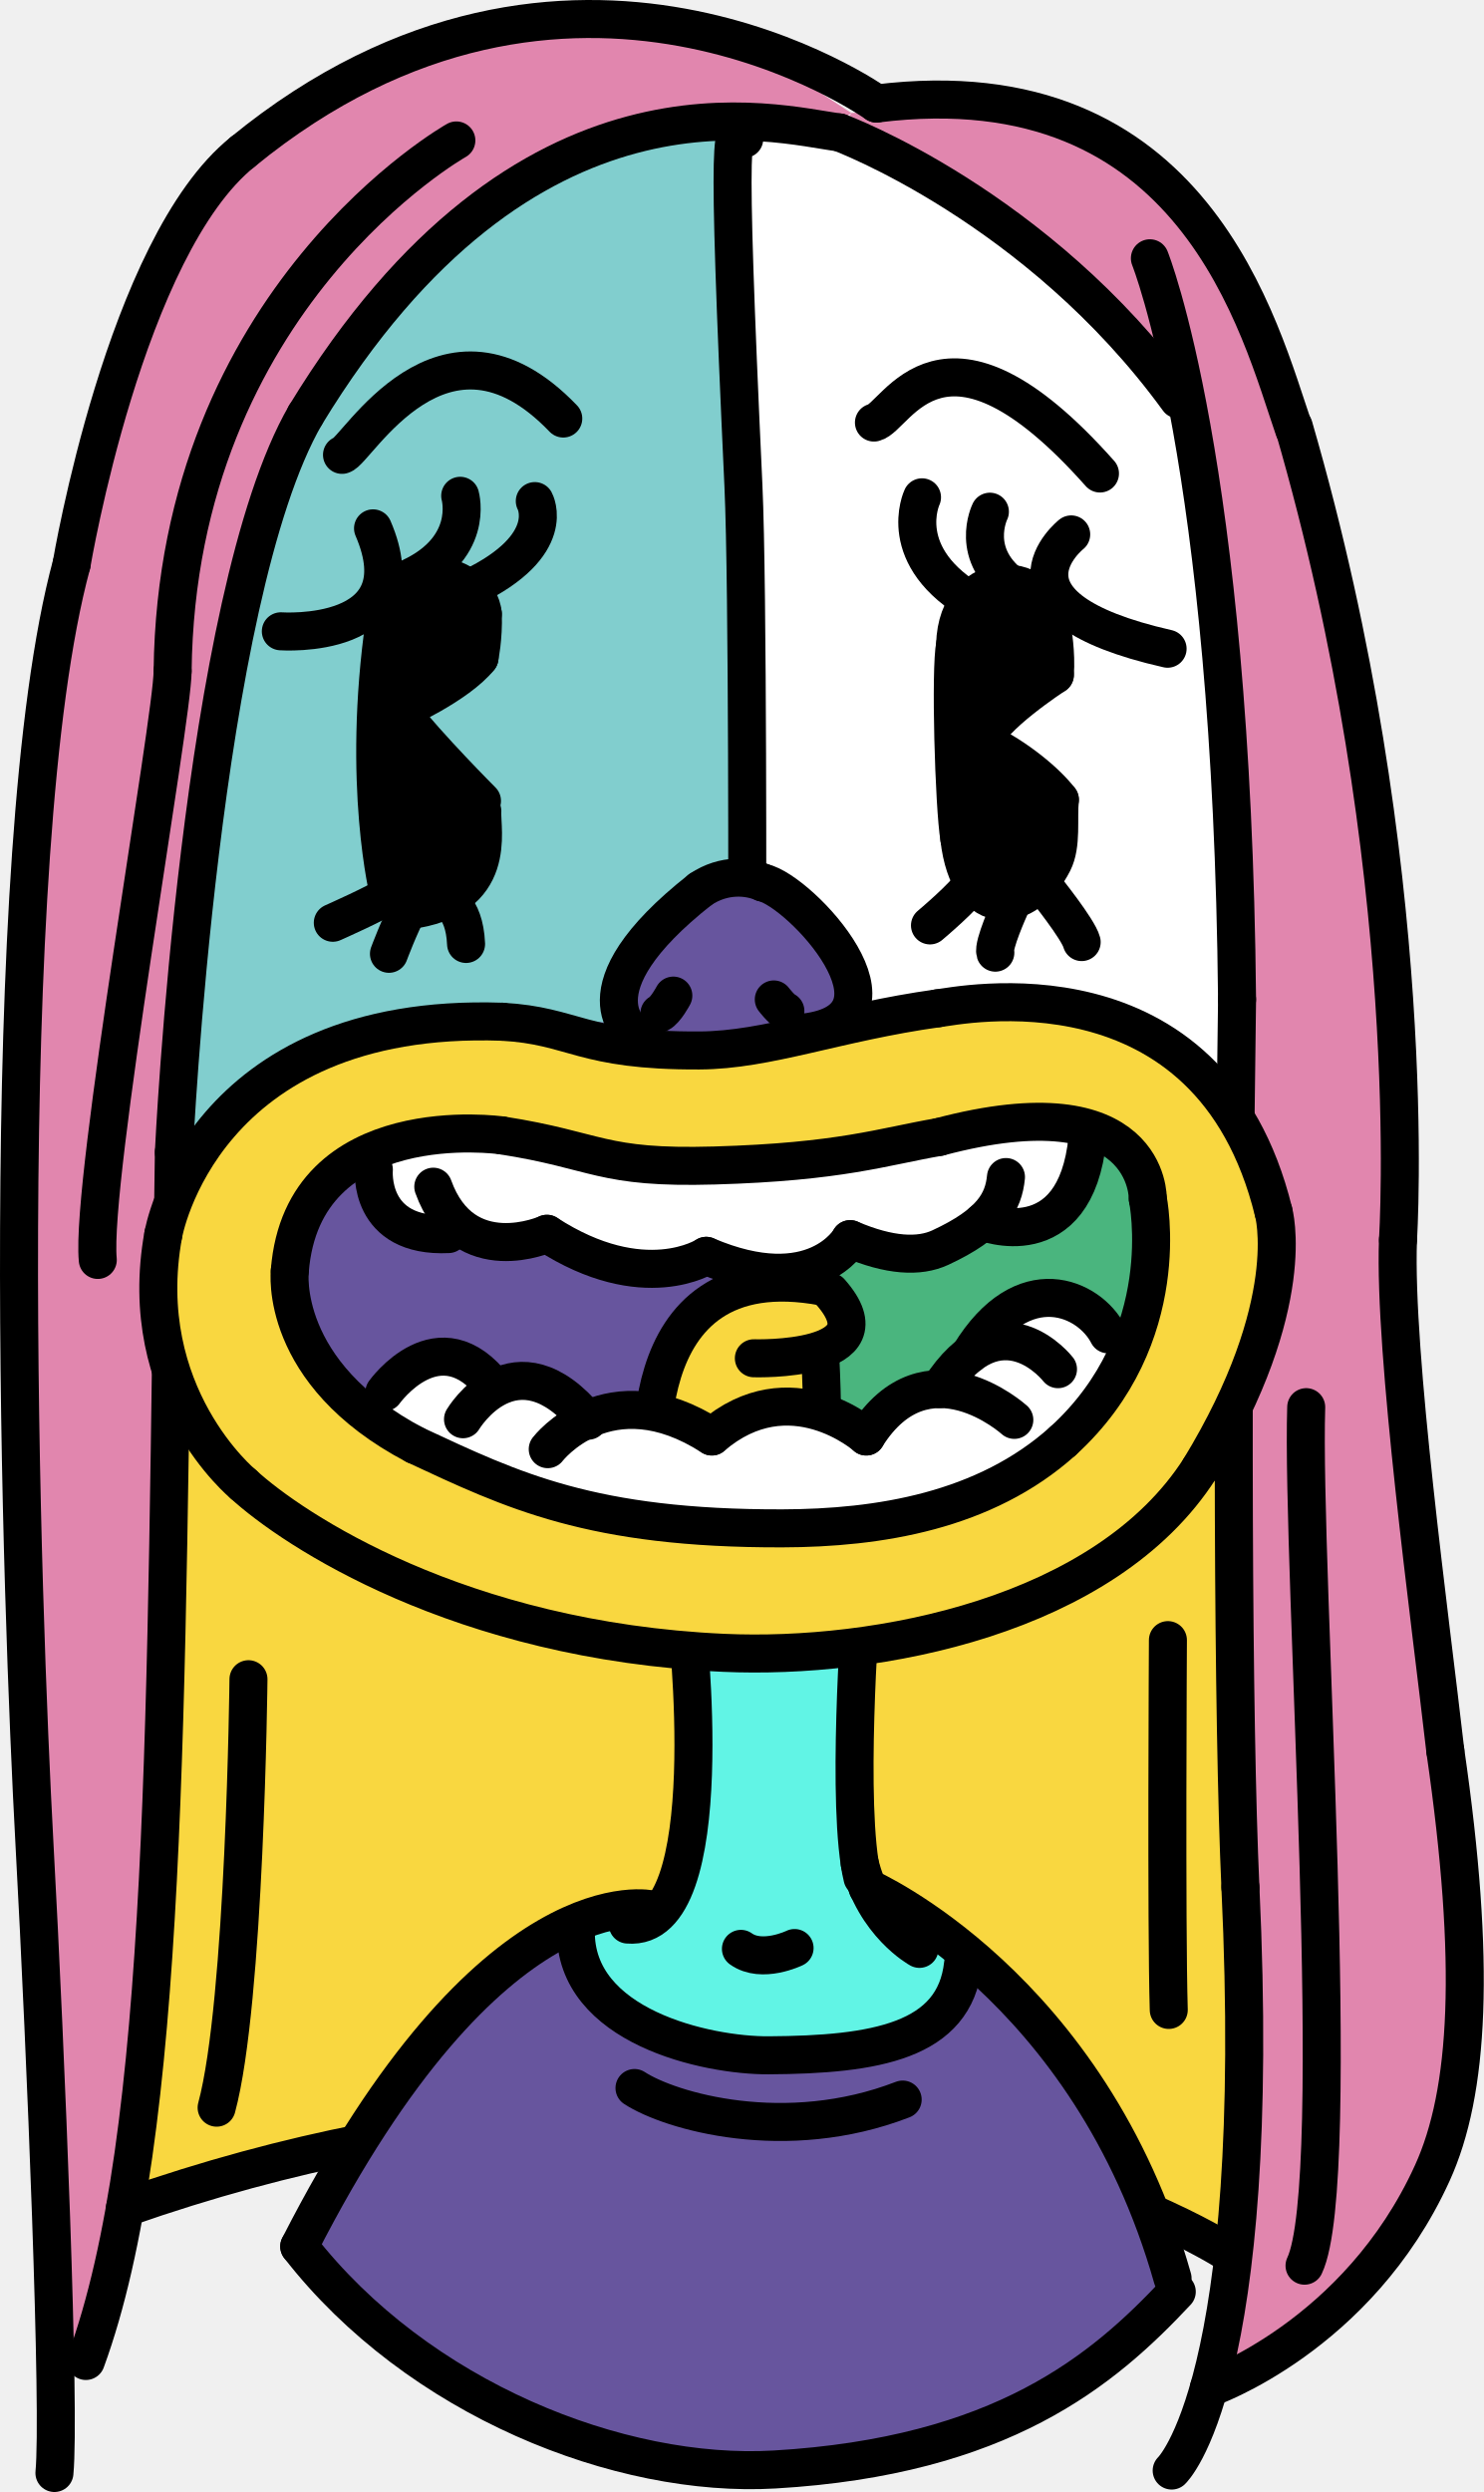
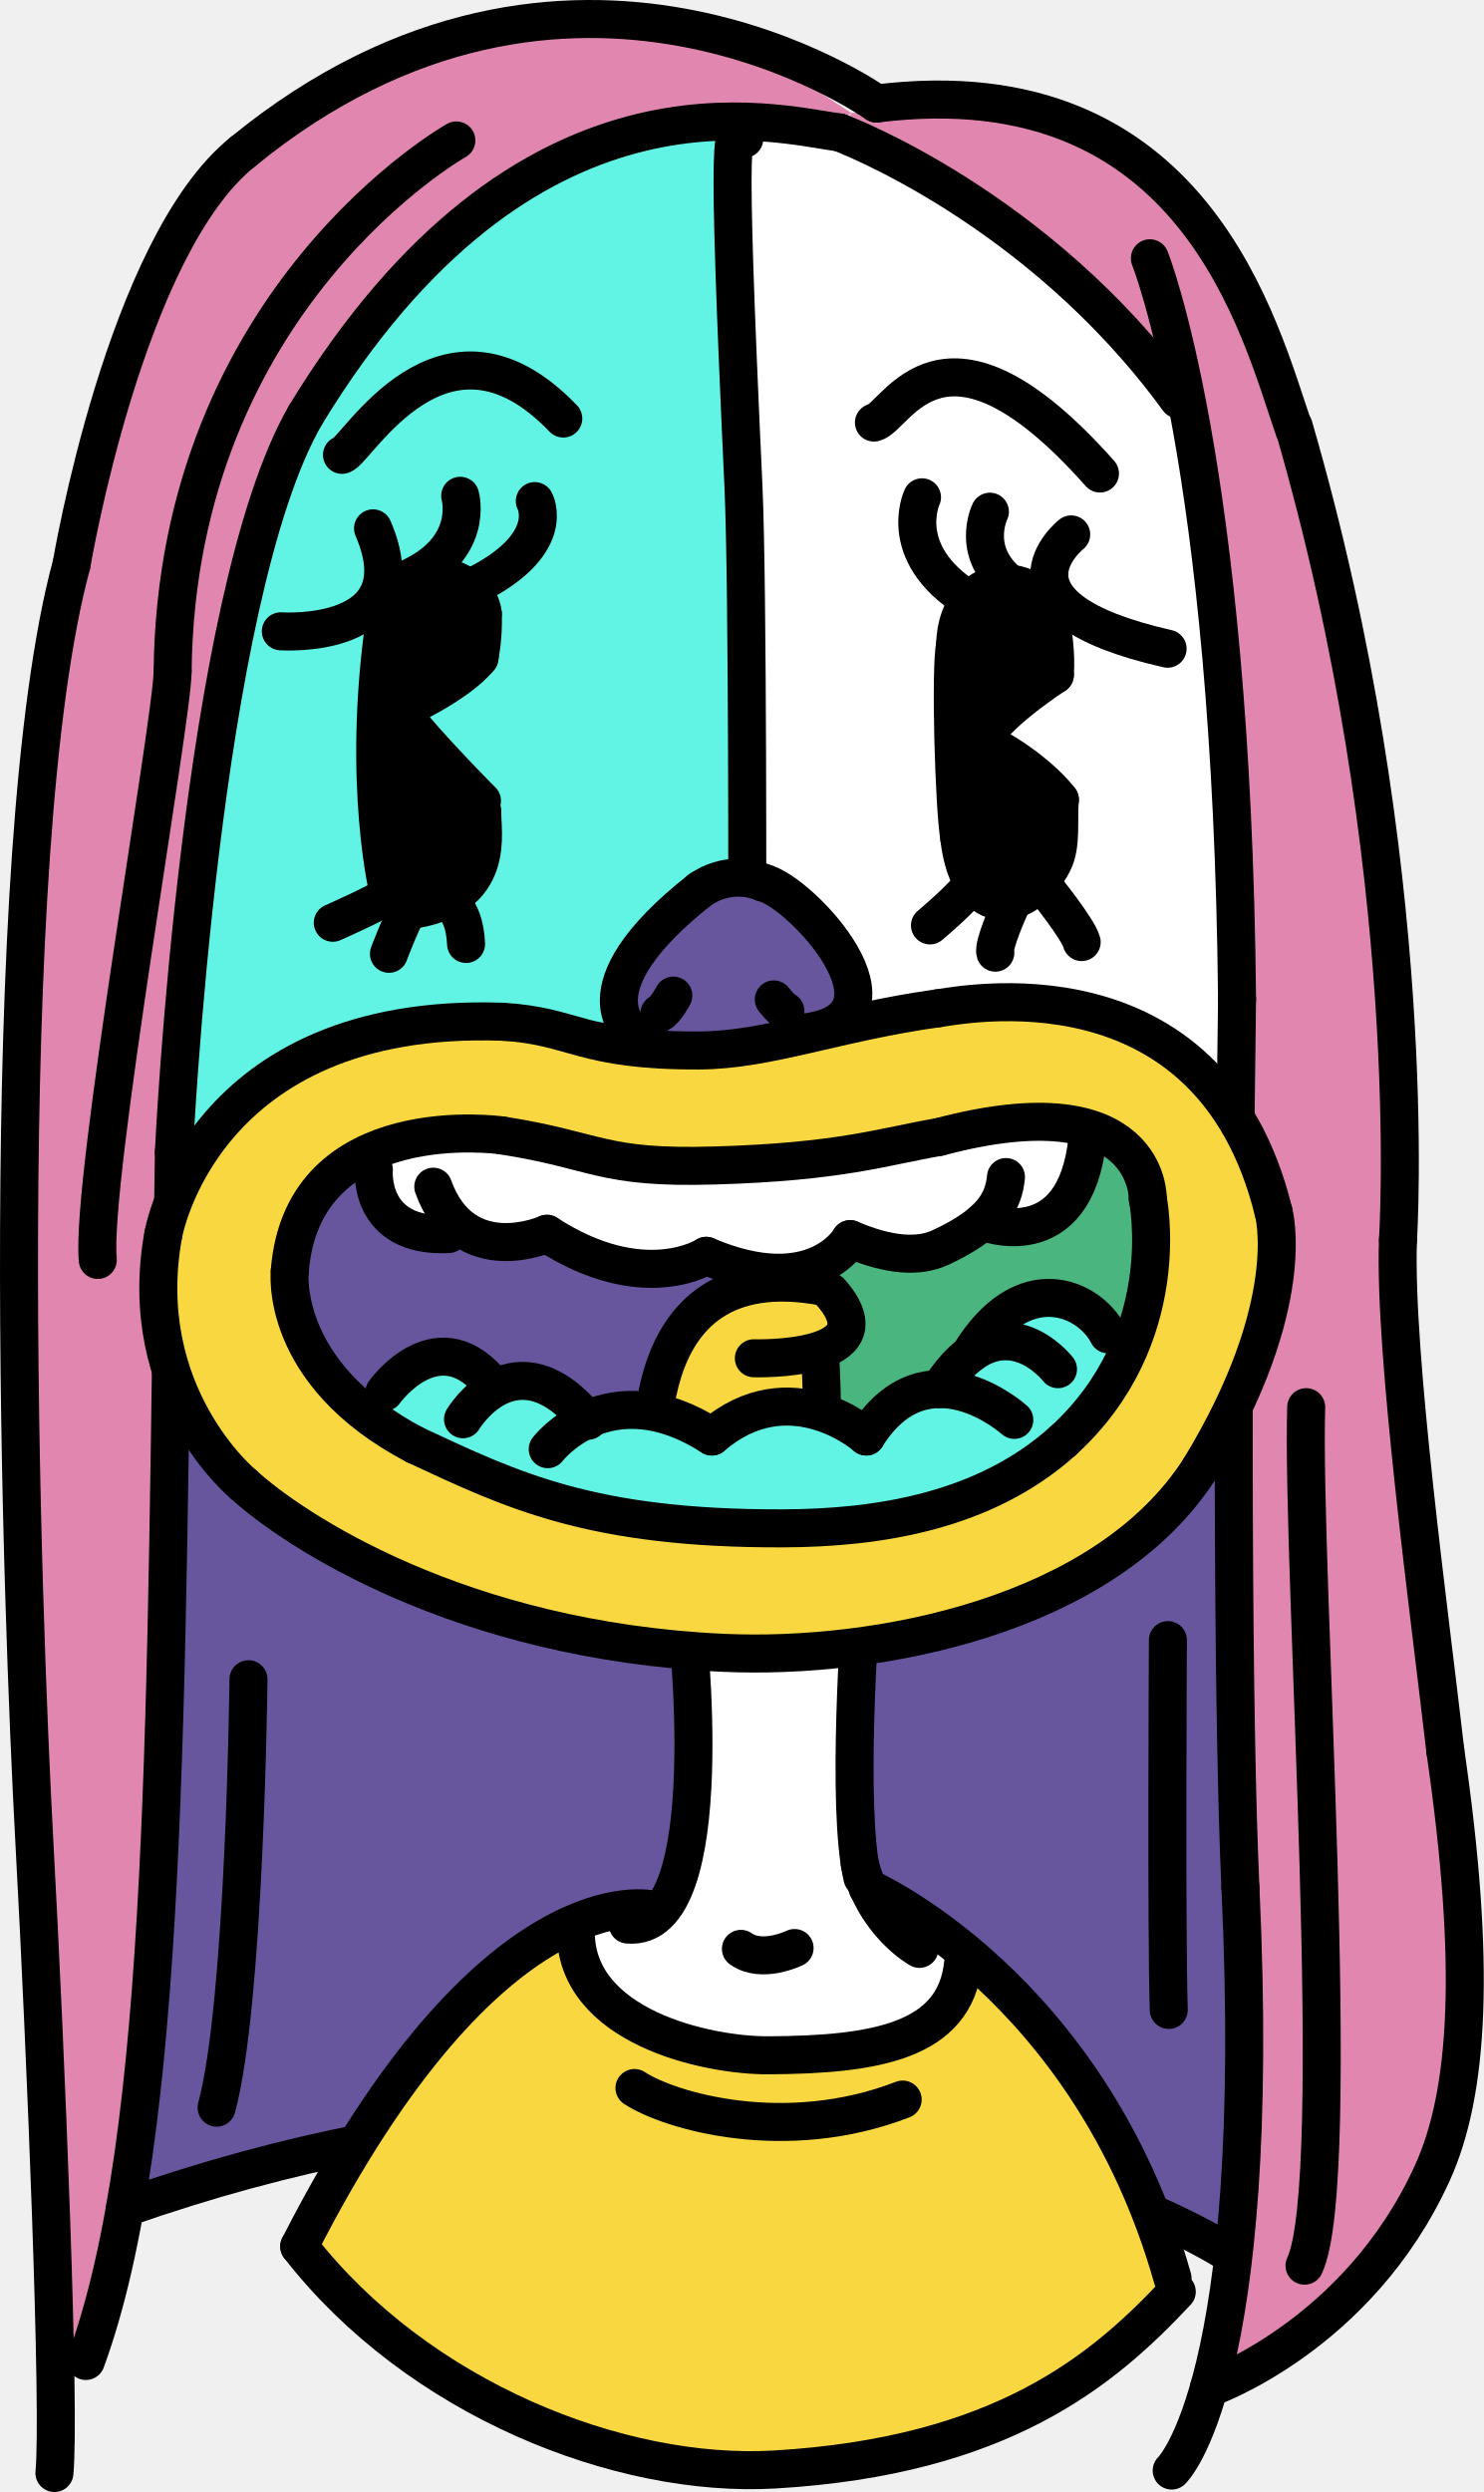
<svg xmlns="http://www.w3.org/2000/svg" version="1.1" x="0px" y="0px" viewBox="0 0 331.938 557.398" style="enable-background:new 0 0 331.938 557.398;" xml:space="preserve">
  <g id="n3401">
    <g>
      <g>
        <polygon style="fill:#E186AE;" points="271.133,531.605 273.896,518.752 276.387,500.337 278.11,472.786 278.343,454.16      277.492,422.151 276.59,392.242 276.176,362.711 276.018,335.377 276.004,312.418 276.098,286.546 276.28,262.133      276.711,220.605 274.513,163.433 270.436,121.017 264.191,83.392 248.52,71.088 232.057,52.377 216.108,42.079 197.614,34.527      186.609,32.033 190.452,25.271 204.704,24.685 224.042,25.977 243.89,31.033 260.126,40.056 271.626,51.732 281.715,70.597      286.965,87.49 292.392,106.006 297.236,125.266 302.236,148.808 306.649,174.848 310.002,201.546 312.242,229.264      312.991,247.153 313.065,268.702 312.953,292.367 314.68,315.756 317.153,339.634 320.353,366.781 322.791,386.954      326.206,415.038 327.685,442.142 325.908,467.175 320.428,486.047 312.175,500.584 301.756,513.125 289.153,523.859    " />
        <polygon style="fill:#E186AE;" points="182.535,31.47 190.452,25.271 180.501,18.78 162.435,11.85 144.027,7.393 121.453,5.584      102.945,7.539 83.793,13.572 68.037,22.436 55.774,32.527 42.557,52.533 34.711,69.987 26.84,91.084 19.479,114.051      12.774,140.744 9.371,164.163 6.699,194.725 5.135,226.789 4.443,255.572 4.266,290.194 4.725,328.783 5.768,367.459      7.141,401.258 8.66,430.787 10.045,460.708 11.049,485.505 11.826,508.137 12.313,527.032 19.885,526.211 23.108,515.815      27.572,496.006 30.908,474.04 33.233,451.544 35.211,422.444 36.447,393.646 37.457,355.045 37.934,327.361 38.44,290.546      39.322,250.198 41.109,226.024 44.744,190.693 50.565,151.727 56.176,125.76 63.936,101.834 75.654,81.756 87.902,66.215      101.348,52.866 127.037,36.135 143.315,30.466 166.498,31.061    " />
-         <path style="fill:#F9D740;" d="M276.57,234.091l-0.332,32.784l-0.18,30.603l-0.051,33.889l0.168,31.344l0.643,39.698     l1.445,43.753l-0.677,34.973l-1.633,23.231l-26.146-14.013l-35.516-10.568l-38.406-5.255l-43.183-0.649l-37.627,2.935     l-18.492,2.45l-10.506,3.323l-14.321,3.739l-11.483,3.371l-7.561,2.53l-4.754,1.632l3.705-26.271l3.195-40.023l1.586-33.92     l1.109-44.404l0.611-38.294l0.551-33.149l0.518-23.681l1.268-20.709l2.422-25.05C42.926,208.359,110.578,275.253,276.57,234.091     L276.57,234.091z" />
-         <path style="fill:#81CECE;" d="M241.503,59.087l-17.421-11.859l-20.513-10.744l-23.23-5.07l-23.656-6.729L136.5,29.889     l-18.913,11.202l-16.845,16.99l-12.84,8.133L75.654,81.756L65.3,98.736l-6.662,19.433l-7.537,30.672l-3.447,22.369l-3.285,23.131     l-1.248,10.629l-3.799,45.228c0,0,98.825,64.055,236.958,11.934c0.141-13.487,0.341-47.723,0.341-47.723l-1.01-22.39     l-0.808-21.017l-1.227-19.933l-2.816-26.674l-2.399-18.091l-7.039-21.416L250.82,70.24L241.503,59.087L241.503,59.087z" />
+         <path style="fill:#67559E;" d="M276.57,234.091l-0.332,32.784l-0.18,30.603l-0.051,33.889l0.168,31.344l0.643,39.698     l1.445,43.753l-0.677,34.973l-1.633,23.231l-26.146-14.013l-35.516-10.568l-38.406-5.255l-43.183-0.649l-37.627,2.935     l-18.492,2.45l-10.506,3.323l-14.321,3.739l-11.483,3.371l-7.561,2.53l-4.754,1.632l3.705-26.271l3.195-40.023l1.586-33.92     l1.109-44.404l0.611-38.294l0.551-33.149l0.518-23.681l1.268-20.709l2.422-25.05C42.926,208.359,110.578,275.253,276.57,234.091     L276.57,234.091z" />
+         <path style="fill:#61F4E4;" d="M241.503,59.087l-17.421-11.859l-20.513-10.744l-23.23-5.07l-23.656-6.729L136.5,29.889     l-18.913,11.202l-16.845,16.99l-12.84,8.133L75.654,81.756L65.3,98.736l-6.662,19.433l-7.537,30.672l-3.447,22.369l-3.285,23.131     l-1.248,10.629l-3.799,45.228c0,0,98.825,64.055,236.958,11.934c0.141-13.487,0.341-47.723,0.341-47.723l-1.01-22.39     l-0.808-21.017l-1.227-19.933l-2.816-26.674l-2.399-18.091l-7.039-21.416L250.82,70.24L241.503,59.087L241.503,59.087z" />
        <path style="fill:#FFFFFF;" d="M164.695,27.851l0.404,243.2l82.87,28.951l29.523-28.375c0,0-4.332-129.141-6.732-147.232     s-2.507-47.787-42.748-71.28S164.695,27.851,164.695,27.851z" />
        <path style="fill:none;stroke:#000000;stroke-width:8.504;stroke-linecap:round;stroke-linejoin:round;stroke-miterlimit:22.926;" d="     M166.498,31.061c-2.645-2.727-4.156-7.767-0.186,77.572c1.035,22.241,0.847,103.418,0.847,103.418" />
        <path style="fill:none;stroke:#000000;stroke-width:8.504;stroke-linecap:round;stroke-linejoin:round;stroke-miterlimit:22.926;" d="     M196.091,23.159c0,0-68.667-49.04-141.821,10.839" />
        <path style="fill:none;stroke:#000000;stroke-width:8.504;stroke-linecap:round;stroke-linejoin:round;stroke-miterlimit:22.926;" d="     M16.02,126.186c0,0,11.941-71.095,38.25-92.188" />
        <path style="fill:none;stroke:#000000;stroke-width:8.504;stroke-linecap:round;stroke-linejoin:round;stroke-miterlimit:22.926;" d="     M12.176,553.146c1.313-13.664-1.818-91.982-4.5-141.379s-9.188-220.994,8.344-285.581" />
        <path style="fill:none;stroke:#000000;stroke-width:8.504;stroke-linecap:round;stroke-linejoin:round;stroke-miterlimit:22.926;" d="     M38.615,150.141c0,10.567-18.428,114.184-16.74,131.674" />
        <path style="fill:none;stroke:#000000;stroke-width:8.504;stroke-linecap:round;stroke-linejoin:round;stroke-miterlimit:22.926;" d="     M102.091,31.413c0,0-62.538,35.103-63.476,118.728" />
        <path style="fill:none;stroke:#000000;stroke-width:8.504;stroke-linecap:round;stroke-linejoin:round;stroke-miterlimit:22.926;" d="     M187.773,29.622c-13.932-1.735-70.045-17.941-119.437,63.22" />
        <path style="fill:none;stroke:#000000;stroke-width:8.504;stroke-linecap:round;stroke-linejoin:round;stroke-miterlimit:22.926;" d="     M38.899,257.724c0,0,5.812-124.071,29.437-164.882" />
        <path style="fill:none;stroke:#000000;stroke-width:8.504;stroke-linecap:round;stroke-linejoin:round;stroke-miterlimit:22.926;" d="     M19.211,528.093c18.562-50.649,17.812-146.117,19.688-270.369" />
        <path style="fill:none;stroke:#000000;stroke-width:8.504;stroke-linecap:round;stroke-linejoin:round;stroke-miterlimit:22.926;" d="     M71.711,476.715" />
        <path style="fill:none;stroke:#000000;stroke-width:8.504;stroke-linecap:round;stroke-linejoin:round;stroke-miterlimit:22.926;" d="     M55.586,375.6c0,0-0.75,72.329-7.125,95.832" />
        <path style="fill:none;stroke:#000000;stroke-width:8.504;stroke-linecap:round;stroke-linejoin:round;stroke-miterlimit:22.926;" d="     M261.274,366.855c0,0-0.375,63.584,0.188,82.714" />
        <path style="fill:none;stroke:#000000;stroke-width:8.504;stroke-linecap:round;stroke-linejoin:round;stroke-miterlimit:22.926;" d="     M273.836,503.315c0,0-97.079-61.666-245.875-9.455" />
        <path style="fill:none;stroke:#000000;stroke-width:8.504;stroke-linecap:round;stroke-linejoin:round;stroke-miterlimit:22.926;" d="     M264.93,94.027" />
        <path style="fill:none;stroke:#000000;stroke-width:8.504;stroke-linecap:round;stroke-linejoin:round;stroke-miterlimit:22.926;" d="     M187.773,29.622c0,0,44.318,16.4,75.828,59.726" />
        <path style="fill:none;stroke:#000000;stroke-width:8.504;stroke-linecap:round;stroke-linejoin:round;stroke-miterlimit:22.926;" d="     M257.242,57.771c0,0,18.375,45.548,19.5,165.793" />
        <path style="fill:none;stroke:#000000;stroke-width:8.504;stroke-linecap:round;stroke-linejoin:round;stroke-miterlimit:22.926;" d="     M262.117,552.598c0,0,20.624-19.312,15.375-130.447" />
        <path style="fill:none;stroke:#000000;stroke-width:8.504;stroke-linecap:round;stroke-linejoin:round;stroke-miterlimit:22.926;" d="     M276.742,223.564c-1.201,81.621-0.946,161.393,0.75,198.586" />
        <path style="fill:none;stroke:#000000;stroke-width:8.504;stroke-linecap:round;stroke-linejoin:round;stroke-miterlimit:22.926;" d="     M289.492,96.031c-7.688-22.227-22.068-81.75-93.401-72.872" />
        <path style="fill:none;stroke:#000000;stroke-width:8.504;stroke-linecap:round;stroke-linejoin:round;stroke-miterlimit:22.926;" d="     M312.742,277.309c0,0,5.477-82.888-23.324-181.911" />
        <path style="fill:none;stroke:#000000;stroke-width:8.504;stroke-linecap:round;stroke-linejoin:round;stroke-miterlimit:22.926;" d="     M270.437,534.161c0,0,33.321-11.487,49.991-48.114c8.229-18.08,9.823-46.845,2.909-94.414" />
        <path style="fill:none;stroke:#000000;stroke-width:8.504;stroke-linecap:round;stroke-linejoin:round;stroke-miterlimit:22.926;" d="     M312.742,277.309c-0.938,25.507,7.121,84.005,10.595,114.324" />
        <path style="fill:none;stroke:#000000;stroke-width:8.504;stroke-linecap:round;stroke-linejoin:round;stroke-miterlimit:22.926;" d="     M292.212,314.747c-1.124,36.439,8.625,173.081-0.375,192.028" />
        <path style="fill:#67559E;" d="M54.695,296.546c0,0-13.5-17.5-4.5-32.5s19-28,43.5-34s73,2.5,73,2.5l0.5,114.5     c0,0-31.5-0.5-53.5-11.5S54.695,296.546,54.695,296.546z" />
        <path style="fill:#4AB57E;" d="M203.695,343.046c9.5-1.5,49.5-1,62-35.5s19.5-44.5,6.5-60.5s-25.5-26.5-58-20.5     s-49.5,6.5-49.5,6.5l2.5,114L203.695,343.046z" />
        <g>
          <polygon points="84.51,153.088 85.747,141.206 88.974,132.33 96.373,128.79 105.388,131.387 107.824,136.217 107.904,142.242       106.498,148.02 98.357,153.06 92.2,157.668 91.481,161.485 96.609,167.345 101.606,172.726 107.826,179.138 107.675,185.422       105.492,193.946 101.469,199.39 95.448,202.729 88.632,202.533 86.386,197.171 84.794,185.821 84.006,173.067 84.074,160.881           " />
          <polygon points="214.124,140.296 217.721,133.509 223.176,130.69 230.068,131.773 235.82,135.985 235.993,145.935       235.982,150.944 229.169,155.847 223.082,161.225 220.287,165.961 225.361,168.783 230.832,172.695 237.107,178.883       236.941,185.959 235.604,192.888 231.68,198.262 225.119,201.554 219.078,199.228 215.306,191.563 213.924,180.477       213.532,173.068 213.156,158.166 213.221,150.038     " />
          <path style="fill:none;stroke:#000000;stroke-width:8.504;stroke-linecap:round;stroke-linejoin:round;stroke-miterlimit:22.926;" d="      M195.509,94.515c5.062-1.017,15.272-28.354,50.566,11.396" />
          <path style="fill:none;stroke:#000000;stroke-width:8.504;stroke-linecap:round;stroke-linejoin:round;stroke-miterlimit:22.926;" d="      M76.509,101.74c3.101-0.529,22.604-36.171,49.5-8.128" />
          <path style="fill:none;stroke:#000000;stroke-width:8.504;stroke-linecap:round;stroke-linejoin:round;stroke-miterlimit:22.926;" d="      M62.826,141.207c0,0,31.5,2.201,20.625-23.028" />
          <path style="fill:none;stroke:#000000;stroke-width:8.504;stroke-linecap:round;stroke-linejoin:round;stroke-miterlimit:22.926;" d="      M102.951,110.897c0,0,3.562,12.361-12.75,18.965" />
          <path style="fill:none;stroke:#000000;stroke-width:8.504;stroke-linecap:round;stroke-linejoin:round;stroke-miterlimit:22.926;" d="      M119.638,112.082c0,0,5.438,9.822-14.25,19.305" />
          <path style="fill:none;stroke:#000000;stroke-width:8.504;stroke-linecap:round;stroke-linejoin:round;stroke-miterlimit:22.926;" d="      M74.451,206.4c0,0,10.688-4.741,12.562-6.265" />
          <path style="fill:none;stroke:#000000;stroke-width:8.504;stroke-linecap:round;stroke-linejoin:round;stroke-miterlimit:22.926;" d="      M87.013,213.342c0,0,2.25-6.095,4.688-10.667" />
          <path style="fill:none;stroke:#000000;stroke-width:8.504;stroke-linecap:round;stroke-linejoin:round;stroke-miterlimit:22.926;" d="      M99.388,201.15c0,0,4.5,1.185,4.875,9.99" />
          <path style="fill:none;stroke:#000000;stroke-width:8.504;stroke-linecap:round;stroke-linejoin:round;stroke-miterlimit:22.926;" d="      M108.013,137.313c-0.938-9.482-19.125-13.716-21.938,1.524" />
          <path style="fill:none;stroke:#000000;stroke-width:8.504;stroke-linecap:round;stroke-linejoin:round;stroke-miterlimit:22.926;" d="      M87.013,200.135c0,0-6.236-24.627-0.938-61.297" />
          <path style="fill:none;stroke:#000000;stroke-width:8.504;stroke-linecap:round;stroke-linejoin:round;stroke-miterlimit:22.926;" d="      M107.263,147.134c0,0,0.938-4.402,0.75-9.82" />
          <path style="fill:none;stroke:#000000;stroke-width:8.504;stroke-linecap:round;stroke-linejoin:round;stroke-miterlimit:22.926;" d="      M89.451,158.987c0,0,12.938-5.756,17.812-11.853" />
          <path style="fill:none;stroke:#000000;stroke-width:8.504;stroke-linecap:round;stroke-linejoin:round;stroke-miterlimit:22.926;" d="      M107.826,179.138c0,0-11.874-11.873-18.375-20.151" />
          <path style="fill:none;stroke:#000000;stroke-width:8.504;stroke-linecap:round;stroke-linejoin:round;stroke-miterlimit:22.926;" d="      M107.904,181.448c-0.296,4.173,3.784,19.623-16.71,22.203" />
          <path style="fill:none;stroke:#000000;stroke-width:8.504;stroke-linecap:round;stroke-linejoin:round;stroke-miterlimit:22.926;" d="      M206.263,111.236c0,0-6.374,13.378,12.188,23.876" />
          <path style="fill:none;stroke:#000000;stroke-width:8.504;stroke-linecap:round;stroke-linejoin:round;stroke-miterlimit:22.926;" d="      M239.639,119.534c0,0-20.25,16.086,21.563,25.569" />
          <path style="fill:none;stroke:#000000;stroke-width:8.504;stroke-linecap:round;stroke-linejoin:round;stroke-miterlimit:22.926;" d="      M221.451,114.454c0,0-4.874,9.82,5.813,17.101" />
          <path style="fill:none;stroke:#000000;stroke-width:8.504;stroke-linecap:round;stroke-linejoin:round;stroke-miterlimit:22.926;" d="      M208.045,206.992c0,0,7.875-6.603,9.562-9.482" />
          <path style="fill:none;stroke:#000000;stroke-width:8.504;stroke-linecap:round;stroke-linejoin:round;stroke-miterlimit:22.926;" d="      M225.857,203.097c0,0-3.75,8.297-3.188,9.99" />
          <path style="fill:none;stroke:#000000;stroke-width:8.504;stroke-linecap:round;stroke-linejoin:round;stroke-miterlimit:22.926;" d="      M233.732,198.525c0,0,7.5,9.314,8.25,12.193" />
          <path style="fill:none;stroke:#000000;stroke-width:8.504;stroke-linecap:round;stroke-linejoin:round;stroke-miterlimit:22.926;" d="      M237.107,178.883c-2.826-3.744-9.562-9.482-17.062-13.038" />
          <path style="fill:none;stroke:#000000;stroke-width:8.504;stroke-linecap:round;stroke-linejoin:round;stroke-miterlimit:22.926;" d="      M235.982,150.944c0,0-14.813,9.652-15.938,14.901" />
          <path style="fill:none;stroke:#000000;stroke-width:8.504;stroke-linecap:round;stroke-linejoin:round;stroke-miterlimit:22.926;" d="      M235.419,140.953c0,0,0.939,4.955,0.563,9.99" />
          <path style="fill:none;stroke:#000000;stroke-width:8.504;stroke-linecap:round;stroke-linejoin:round;stroke-miterlimit:22.926;" d="      M213.669,144.17c-1.125,5.419-0.251,36.186,0.938,43.348" />
          <path style="fill:none;stroke:#000000;stroke-width:8.504;stroke-linecap:round;stroke-linejoin:round;stroke-miterlimit:22.926;" d="      M235.419,140.953c-0.538-13.968-21.29-14.894-21.75,3.217" />
          <path style="fill:none;stroke:#000000;stroke-width:8.504;stroke-linecap:round;stroke-linejoin:round;stroke-miterlimit:22.926;" d="      M237.107,178.883c-0.448,4.254,0.503,10.053-1.502,14.005c-5.768,11.366-18.823,13.526-20.998-5.369" />
        </g>
      </g>
    </g>
  </g>
  <g id="n3402">
    <g>
-       <path style="fill:#67559E;" d="M215.442,439.288c1.512-1.778-1.996,7.083-1.996,7.083l-5.541,6.42l-9.604,4.325l-15.551,1.187    l-14.81,1.278l-17.104-3.407l-11.545-5.618l-8.24-8.974l-3.053-11.176l-9.697,5.462l-9.59,7.588l-9.672,9.83l-7.918,9.704    L83.2,474.243l-7.781,12.622l-5.15,9.248l-3.326,6.362l9.121,10.387l12.508,11.08l17.723,11.648l15.479,7.372l20.555,6.505    l18.695,2.816l21.367-0.653l15.238-2.247l19.793-5.4l12.732-5.5l12.297-7.38l12.428-10.096l8.379-8.407l-3.326-10.709    l-5.08-13.115l-7.498-14.752l-8.775-13.346l-10.344-12.413L215.442,439.288L215.442,439.288z" />
-       <path style="fill:#61F4E5;" d="M192.567,359.6c0,0-20.932-15.077-39,2.25c0.424,4.209,0.781,8.521,0.781,8.521l0.641,11.631    l0.131,10.495l-0.207,6.897l-1.199,12.036l-2.195,9.091l-3.285,6.339l-5.418,3.511l-4.049-3.223l-7.498,1.937l-2.412,4.461    l2.195,8.035l5.391,6.752l7.992,5.221l11.695,4.155l17.615,1.993l11.988-1.628l12.568-0.959l12.375-7.535l4.539-8.02l0.213-5.328    l-7.977-6.067l-7.621-4.895l-6.889-5.296l-1.406-11.008l-0.363-13.103l0.207-12.925l0.553-13.098L192.567,359.6L192.567,359.6z" />
+       <path style="fill:#F9D740;" d="M215.442,439.288c1.512-1.778-1.996,7.083-1.996,7.083l-5.541,6.42l-9.604,4.325l-15.551,1.187    l-14.81,1.278l-17.104-3.407l-11.545-5.618l-8.24-8.974l-3.053-11.176l-9.697,5.462l-9.59,7.588l-9.672,9.83l-7.918,9.704    L83.2,474.243l-7.781,12.622l-5.15,9.248l-3.326,6.362l9.121,10.387l12.508,11.08l17.723,11.648l15.479,7.372l20.555,6.505    l18.695,2.816l21.367-0.653l15.238-2.247l19.793-5.4l12.732-5.5l12.297-7.38l12.428-10.096l8.379-8.407l-3.326-10.709    l-5.08-13.115l-7.498-14.752l-8.775-13.346l-10.344-12.413L215.442,439.288L215.442,439.288z" />
+       <path style="fill:#FFFFFF;" d="M192.567,359.6c0,0-20.932-15.077-39,2.25c0.424,4.209,0.781,8.521,0.781,8.521l0.641,11.631    l0.131,10.495l-0.207,6.897l-1.199,12.036l-2.195,9.091l-3.285,6.339l-5.418,3.511l-4.049-3.223l-7.498,1.937l-2.412,4.461    l2.195,8.035l5.391,6.752l7.992,5.221l11.695,4.155l17.615,1.993l11.988-1.628l12.568-0.959l12.375-7.535l4.539-8.02l0.213-5.328    l-7.977-6.067l-7.621-4.895l-6.889-5.296l-1.406-11.008l-0.363-13.103l0.207-12.925l0.553-13.098L192.567,359.6L192.567,359.6z" />
      <path style="fill:none;stroke:#000000;stroke-width:8.504;stroke-linecap:round;stroke-linejoin:round;stroke-miterlimit:22.926;" d="    M194.067,422.225c0,0,49.688,21.75,68.25,87.375" />
      <path style="fill:none;stroke:#000000;stroke-width:8.504;stroke-linecap:round;stroke-linejoin:round;stroke-miterlimit:22.926;" d="    M145.879,427.1c0,0-36-8.812-78.938,75.375" />
      <path style="fill:none;stroke:#000000;stroke-width:8.504;stroke-linecap:round;stroke-linejoin:round;stroke-miterlimit:22.926;" d="    M177.754,435.725c0,0-7.312,3.562-12,0.188" />
      <path style="fill:none;stroke:#000000;stroke-width:8.504;stroke-linecap:round;stroke-linejoin:round;stroke-miterlimit:22.926;" d="    M201.935,469.62c-26.214,10.147-52.069,2.593-59.993-2.582" />
      <path style="fill:none;stroke:#000000;stroke-width:8.504;stroke-linecap:round;stroke-linejoin:round;stroke-miterlimit:22.926;" d="    M205.692,435.913c0,0-10.1-5.507-13.369-19.161" />
      <path style="fill:none;stroke:#000000;stroke-width:8.504;stroke-linecap:round;stroke-linejoin:round;stroke-miterlimit:22.926;" d="    M192.567,359.6c0,0-3.375,44.812,0.375,60.375" />
      <path style="fill:none;stroke:#000000;stroke-width:8.504;stroke-linecap:round;stroke-linejoin:round;stroke-miterlimit:22.926;" d="    M153.567,361.85c0,0,8.25,70.5-13.125,68.625" />
      <path style="fill:none;stroke:#000000;stroke-width:8.504;stroke-linecap:round;stroke-linejoin:round;stroke-miterlimit:22.926;" d="    M215.442,439.288c-1.873,17.25-19.545,20.298-43.5,20.432c-13.877,0.077-43.482-6.424-43.125-27.932" />
      <path style="fill:none;stroke:#000000;stroke-width:8.504;stroke-linecap:round;stroke-linejoin:round;stroke-miterlimit:22.926;" d="    M263.256,512.6c-16.5,17.626-39.178,36.798-89.988,39.764c-34.533,2.017-79.777-15.742-106.326-49.889" />
    </g>
  </g>
  <g id="n3403">
    <g>
      <path style="fill:#F9D740;" d="M146.306,332.488l2.167-26.52l4.004-10.185l7.505-6.507l14.29-0.471l9.611,0.435l4.85,4.315    c0,0,1.933,7.092,0.793,6.548c-1.142-0.544-6.01,3.635-6.01,3.635l1.192,7.424l-1.027,18.7l-10.312,2.93l-12.009,5.643    l-7.491-3.687L146.306,332.488L146.306,332.488z" />
      <path style="fill:none;stroke:#000000;stroke-width:8.504;stroke-linecap:round;stroke-linejoin:round;stroke-miterlimit:22.926;" d="    M168.647,303.808c0,0,31.099,0.977,17.106-14.839" />
      <path style="fill:none;stroke:#000000;stroke-width:8.504;stroke-linecap:round;stroke-linejoin:round;stroke-miterlimit:22.926;" d="    M183.516,303.737c0,0,1.196,21.88-0.585,26.145" />
      <path style="fill:none;stroke:#000000;stroke-width:8.504;stroke-linecap:round;stroke-linejoin:round;stroke-miterlimit:22.926;" d="    M146.306,332.488c0,0-7.369-53.178,37.847-44.687" />
    </g>
  </g>
-   <g id="n3404">
+   <g id="n3404_1_">
    <g>
      <g>
        <path style="fill:#67559E;" d="M141.989,231.288l-3.477-6.281l1.049-6.549l4.728-7.708l5.847-6.199l6.546-5.586l6.809-2.561     l7.194,1.014l5.393,2.914l5.707,5.108l4.396,5.285l3.377,5.849l1.336,5.96l-1.104,3.761l-4.3,3.328l-5.469,1.321     C180.02,230.944,158.205,238.019,141.989,231.288L141.989,231.288z" />
        <path style="fill:none;stroke:#000000;stroke-width:8.504;stroke-linecap:round;stroke-linejoin:round;stroke-miterlimit:22.926;" d="     M141.989,231.288c0,0-14.348-9.455,14.694-32.323" />
        <path style="fill:none;stroke:#000000;stroke-width:8.504;stroke-linecap:round;stroke-linejoin:round;stroke-miterlimit:22.926;" d="     M170.685,197.418c8.471,1.891,34.919,30.431,9.335,33.526" />
        <path style="fill:none;stroke:#000000;stroke-width:8.504;stroke-linecap:round;stroke-linejoin:round;stroke-miterlimit:22.926;" d="     M170.685,197.418c-3.112-1.375-8.643-2.063-14.002,1.547" />
        <path style="fill:none;stroke:#000000;stroke-width:8.504;stroke-linecap:round;stroke-linejoin:round;stroke-miterlimit:22.926;" d="     M173.105,223.551c0,0,1.729,2.235,2.593,2.579" />
        <path style="fill:none;stroke:#000000;stroke-width:8.504;stroke-linecap:round;stroke-linejoin:round;stroke-miterlimit:22.926;" d="     M150.632,222.692c0,0-1.729,3.267-3.112,3.954" />
      </g>
      <path style="fill:#F9D740;" d="M284.381,269.025l-3.827-10.976l-7.116-12.294l-11.101-10.887l-15.558-7.66l-15.096-2.812    l-14.791,0.197l-16.824,2.533l-12.543,2.64l-17.137,3.422l-13.926,1.774l-15.938-0.845l-14.708-3.298l-15.181-1.37l-11.616-0.662    l-13.398,1.943l-19.653,7.249l-12.667,9.21l-10.396,13.069l-5.623,12.845l-1.858,14.087l1.121,12.679l3.816,12.24l6.741,11.734    l9.935,10.394l14.421,9.927l13.57,7.173l19.932,7.976l18.592,5.224l17.989,3.3l17.74,1.725l19.726-0.013l19.845-2.298    l15.462-3.464l13.668-4.559l10.884-4.954l12.187-7.569l9.716-8.519l7.673-9.739l5.785-10.311l5.071-11.114l4.502-14.131    l1.664-10.523L284.381,269.025z M252.866,303.509c-10.983,16.22-25.628,37.405-59.909,37.736s-65.567,1.986-89.198-12.579    s-43.268-22.841-38.941-52.301c0,0,2.663-19.861,20.968-21.185c18.306-1.324,42.602,6.62,56.581,5.958s65.235-5.627,80.878-9.269    c15.643-3.641,28.623-2.317,31.619,7.613C257.858,269.413,263.849,287.288,252.866,303.509z" />
      <polygon style="fill:#FFFFFF;" points="82.248,257.068 83.639,261.623 84.103,267.021 87.768,272.654 94.429,276.328     100.324,276.034 108.653,278.657 118.416,277.381 122.353,275.969 131.6,280.847 141.847,283.57 152.786,283.955 157.808,281.012     166.959,283.845 178.288,284.349 184.267,282.377 191.049,277.524 197.3,279.59 206.384,280.223 212.848,278.874 216.785,276.268     224.072,277.585 231.146,276.378 235.523,273.585 240.016,266.59 241.766,259.294 243.287,254.588 233.944,252.395     226.435,252.12 213.34,253.405 201.099,255.45 185.141,257.797 167.997,259.075 150.785,259.392 135.787,258.03 123.378,255.472     107.364,253.35 94.107,254.04   " />
-       <polygon style="fill:#FFFFFF;" points="82.819,316.903 85.991,311.39 91.981,304.621 98.967,301.404 105.674,302.309     109.147,304.304 110.656,310.425 117.644,310.709 123.099,313.617 128.581,318.988 136.322,315.881 145.049,315.632     153.137,318.003 159.257,321.31 164.121,317.743 172.45,314.25 181.586,313.907 187.759,315.735 191.639,317.944 198.592,313.606     205.361,310.749 209.413,304.87 214.866,300.742 222.185,292.948 228.547,290.094 237.547,290.435 244.625,294.37 247.9,298.458     252.197,302.592 249.014,308.697 242.923,317.077 234.525,325.068 226.932,330.202 216.834,335.042 202.836,339.178     187.173,341.387 175.003,341.855 156.711,341.296 143.618,339.95 130.41,337.485 115.045,332.842 98.722,325.939 87.96,320.42       " />
+       <polygon style="fill:#61F4E4;" points="82.819,316.903 85.991,311.39 91.981,304.621 98.967,301.404 105.674,302.309     109.147,304.304 110.656,310.425 117.644,310.709 123.099,313.617 128.581,318.988 136.322,315.881 145.049,315.632     153.137,318.003 159.257,321.31 164.121,317.743 172.45,314.25 181.586,313.907 187.759,315.735 191.639,317.944 198.592,313.606     205.361,310.749 209.413,304.87 214.866,300.742 222.185,292.948 228.547,290.094 237.547,290.435 244.625,294.37 247.9,298.458     252.197,302.592 249.014,308.697 242.923,317.077 234.525,325.068 226.932,330.202 216.834,335.042 202.836,339.178     187.173,341.387 175.003,341.855 156.711,341.296 143.618,339.95 130.41,337.485 115.045,332.842 98.722,325.939 87.96,320.42       " />
      <path style="fill:none;stroke:#000000;stroke-width:8.504;stroke-linecap:round;stroke-linejoin:round;stroke-miterlimit:22.926;" d="    M83.639,261.623c0,0-1.425,15.287,16.685,14.411" />
      <path style="fill:none;stroke:#000000;stroke-width:8.504;stroke-linecap:round;stroke-linejoin:round;stroke-miterlimit:22.926;" d="    M122.353,275.969c0,0-18.611,8.38-25.423-10.534" />
      <path style="fill:none;stroke:#000000;stroke-width:8.504;stroke-linecap:round;stroke-linejoin:round;stroke-miterlimit:22.926;" d="    M99.378,273.13" />
      <path style="fill:none;stroke:#000000;stroke-width:8.504;stroke-linecap:round;stroke-linejoin:round;stroke-miterlimit:22.926;" d="    M157.991,280.901c0,0-13.93,9.116-35.638-4.932" />
      <path style="fill:none;stroke:#000000;stroke-width:8.504;stroke-linecap:round;stroke-linejoin:round;stroke-miterlimit:22.926;" d="    M190.192,277.165c0,0-7.96,14.048-32.201,3.736" />
      <path style="fill:none;stroke:#000000;stroke-width:8.504;stroke-linecap:round;stroke-linejoin:round;stroke-miterlimit:22.926;" d="    M225.047,263.275c-0.543,5.53-3.171,10.443-14.69,15.781c-4.728,2.19-11.359,1.874-20.165-1.891" />
      <path style="fill:none;stroke:#000000;stroke-width:8.504;stroke-linecap:round;stroke-linejoin:round;stroke-miterlimit:22.926;" d="    M219.815,273.269c0,0,20.759,8.37,23.472-18.681" />
      <path style="fill:none;stroke:#000000;stroke-width:8.504;stroke-linecap:round;stroke-linejoin:round;stroke-miterlimit:22.926;" d="    M122.534,324.144c0,0,13.568-17.714,36.724-2.834" />
      <path style="fill:none;stroke:#000000;stroke-width:8.504;stroke-linecap:round;stroke-linejoin:round;stroke-miterlimit:22.926;" d="    M193.791,321.31c0,0-16.986-15.057-34.534,0" />
      <path style="fill:none;stroke:#000000;stroke-width:8.504;stroke-linecap:round;stroke-linejoin:round;stroke-miterlimit:22.926;" d="    M226.915,317.59c0,0-19.617-17.739-33.124,3.72" />
      <path style="fill:none;stroke:#000000;stroke-width:8.504;stroke-linecap:round;stroke-linejoin:round;stroke-miterlimit:22.926;" d="    M236.684,306.252c0,0-12.953-16.677-26.503,4.451" />
      <path style="fill:none;stroke:#000000;stroke-width:8.504;stroke-linecap:round;stroke-linejoin:round;stroke-miterlimit:22.926;" d="    M247.9,298.458c-4.161-8.149-18.991-15.041-30.944,4.5" />
      <path style="fill:none;stroke:#000000;stroke-width:8.504;stroke-linecap:round;stroke-linejoin:round;stroke-miterlimit:22.926;" d="    M85.991,311.39c0,0,12.283-17.208,24.665-0.965" />
      <path style="fill:none;stroke:#000000;stroke-width:8.504;stroke-linecap:round;stroke-linejoin:round;stroke-miterlimit:22.926;" d="    M103.58,317.449c0,0,11.631-19.528,28.014,0.33" />
      <path style="fill:none;stroke:#000000;stroke-width:8.504;stroke-linecap:round;stroke-linejoin:round;stroke-miterlimit:22.926;" d="    M36.521,276.189c0,0,8.502-49.956,75.799-47.653" />
      <path style="fill:none;stroke:#000000;stroke-width:8.504;stroke-linecap:round;stroke-linejoin:round;stroke-miterlimit:22.926;" d="    M209.827,225.525c4.327-0.48,60.784-12.577,75.075,45.526" />
      <path style="fill:none;stroke:#000000;stroke-width:8.504;stroke-linecap:round;stroke-linejoin:round;stroke-miterlimit:22.926;" d="    M112.32,228.536c16.281,0.886,17.585,6.547,44.142,6.426c15.347-0.069,30.612-6.263,53.365-9.438" />
      <path style="fill:none;stroke:#000000;stroke-width:8.504;stroke-linecap:round;stroke-linejoin:round;stroke-miterlimit:22.926;" d="    M54.431,331.989c0,0-24.422-20.017-17.91-55.8" />
      <path style="fill:none;stroke:#000000;stroke-width:8.504;stroke-linecap:round;stroke-linejoin:round;stroke-miterlimit:22.926;" d="    M284.903,271.051c0,0,5.97,20.549-16.462,57.396" />
      <path style="fill:none;stroke:#000000;stroke-width:8.504;stroke-linecap:round;stroke-linejoin:round;stroke-miterlimit:22.926;" d="    M54.431,331.989c11.035,10.096,48.258,35.034,107.451,37.706c34.266,1.547,85.406-8.165,106.558-41.249" />
      <path style="fill:none;stroke:#000000;stroke-width:8.504;stroke-linecap:round;stroke-linejoin:round;stroke-miterlimit:22.926;" d="    M112.23,253.956c21.708,3.366,22.019,7.468,47.595,6.736c28.234-0.807,37.632-4.205,50.274-6.382" />
      <path style="fill:none;stroke:#000000;stroke-width:8.504;stroke-linecap:round;stroke-linejoin:round;stroke-miterlimit:22.926;" d="    M256.772,268.128c0,0,0.68-26.381-46.673-13.817" />
      <path style="fill:none;stroke:#000000;stroke-width:8.504;stroke-linecap:round;stroke-linejoin:round;stroke-miterlimit:22.926;" d="    M112.23,253.956c0,0-44.502-6.377-47.397,30.292" />
      <path style="fill:none;stroke:#000000;stroke-width:8.504;stroke-linecap:round;stroke-linejoin:round;stroke-miterlimit:22.926;" d="    M64.833,284.248c0,0-2.714,22.852,28.04,38.972" />
      <path style="fill:none;stroke:#000000;stroke-width:8.504;stroke-linecap:round;stroke-linejoin:round;stroke-miterlimit:22.926;" d="    M256.772,268.128c0,0,6.513,31-18.995,54.206" />
      <path style="fill:none;stroke:#000000;stroke-width:8.504;stroke-linecap:round;stroke-linejoin:round;stroke-miterlimit:22.926;" d="    M92.873,323.22c21.773,10.144,39.398,18.742,82.13,18.635c21.628-0.054,45.379-3.873,62.774-19.521" />
    </g>
  </g>
</svg>
